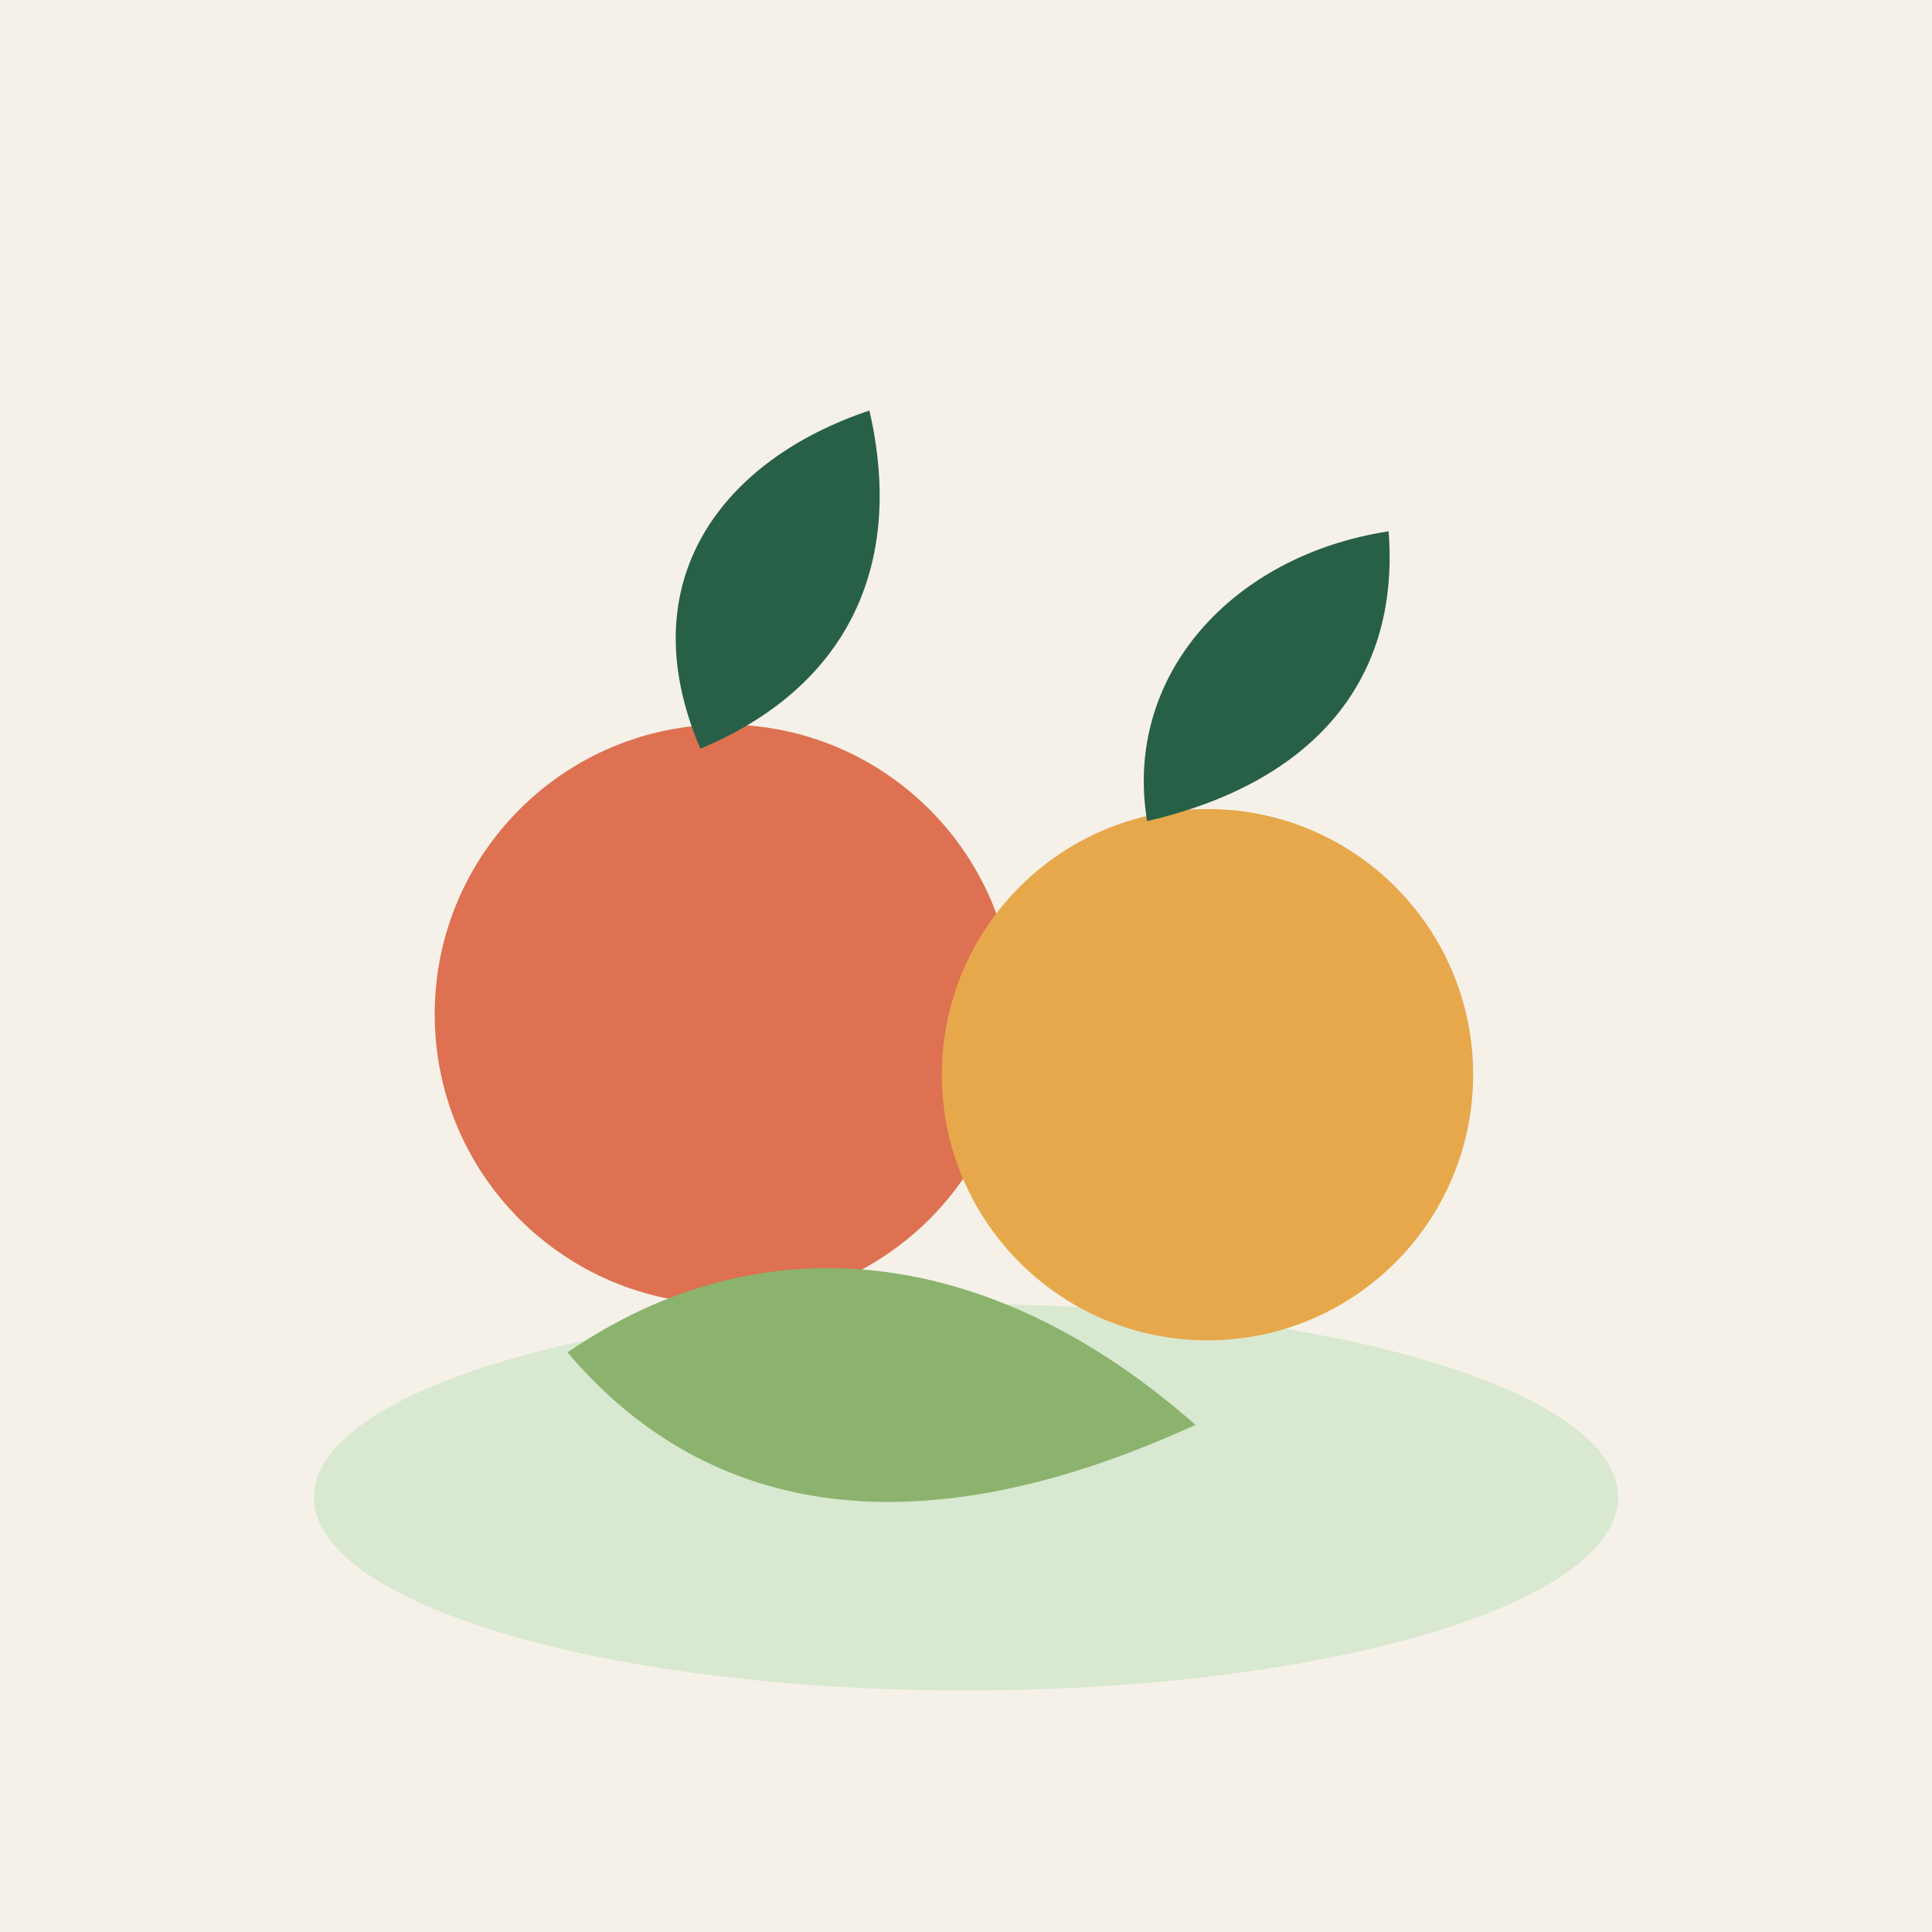
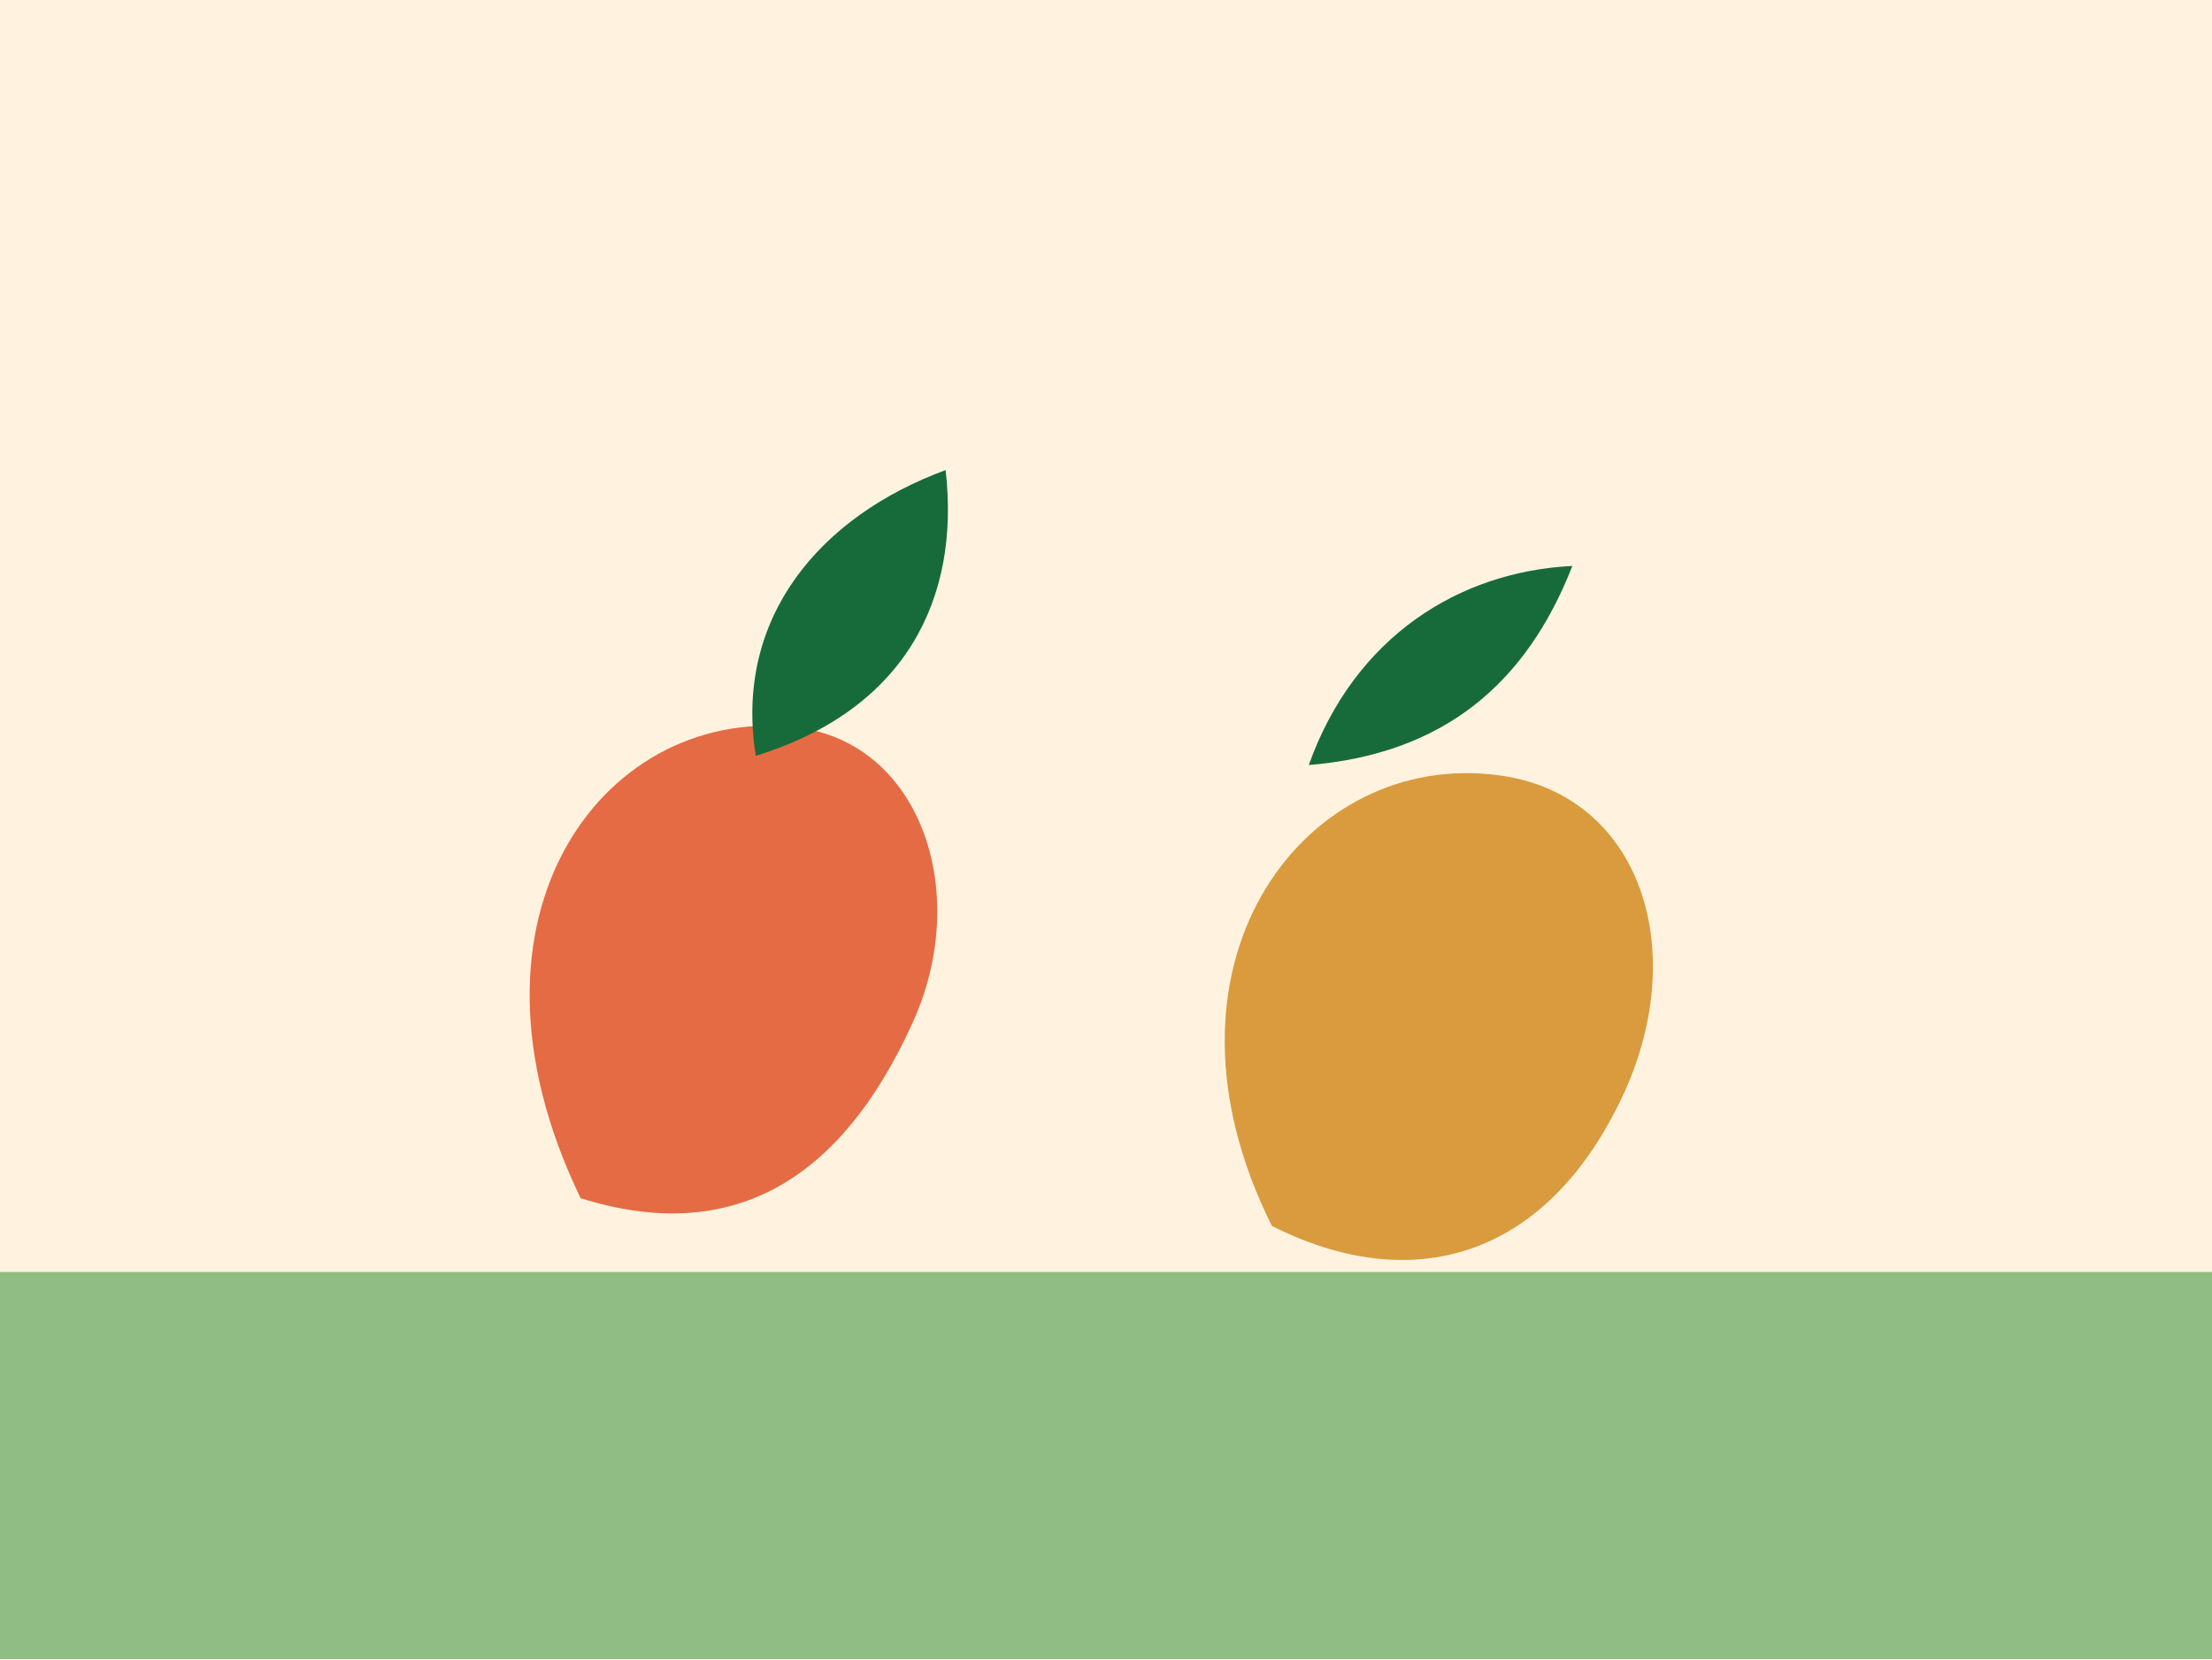
- <svg xmlns="http://www.w3.org/2000/svg" viewBox="0 0 800 800">
-   <rect width="800" height="800" fill="#f5f1e8" />
-   <ellipse cx="400" cy="620" rx="270" ry="80" fill="#d9e8d0" />
-   <circle cx="300" cy="420" r="120" fill="#dd7151" />
-   <circle cx="500" cy="445" r="110" fill="#e7a84b" />
-   <path fill="#286047" d="M290 310c-30-70 10-120 70-140 15 65-10 115-70 140Zm185 30c-10-60 35-110 100-120 5 65-35 105-100 120Z" />
-   <path fill="#8bb36d" d="M235 560c80-55 175-45 260 30-120 55-205 35-260-30Z" />
+ <svg xmlns="http://www.w3.org/2000/svg" viewBox="0 0 1200 900">
+   <rect width="1200" height="900" fill="#fff3df" />
+   <path fill="#8fbd83" d="M0 690h1200v210H0z" />
+   <path fill="#e56b45" d="M315 650c-75-155 15-270 120-255 65 10 92 90 60 160-40 88-100 120-180 95Z" />
+   <path fill="#d99b3d" d="M690 665c-70-140 15-255 118-245 80 7 110 92 73 173-42 91-116 110-191 72Z" />
+   <path fill="#176b3a" d="M410 410c-12-75 35-130 103-155 8 70-22 130-103 155Zm300 5c25-70 82-105 143-108-25 64-70 102-143 108Z" />
</svg>
